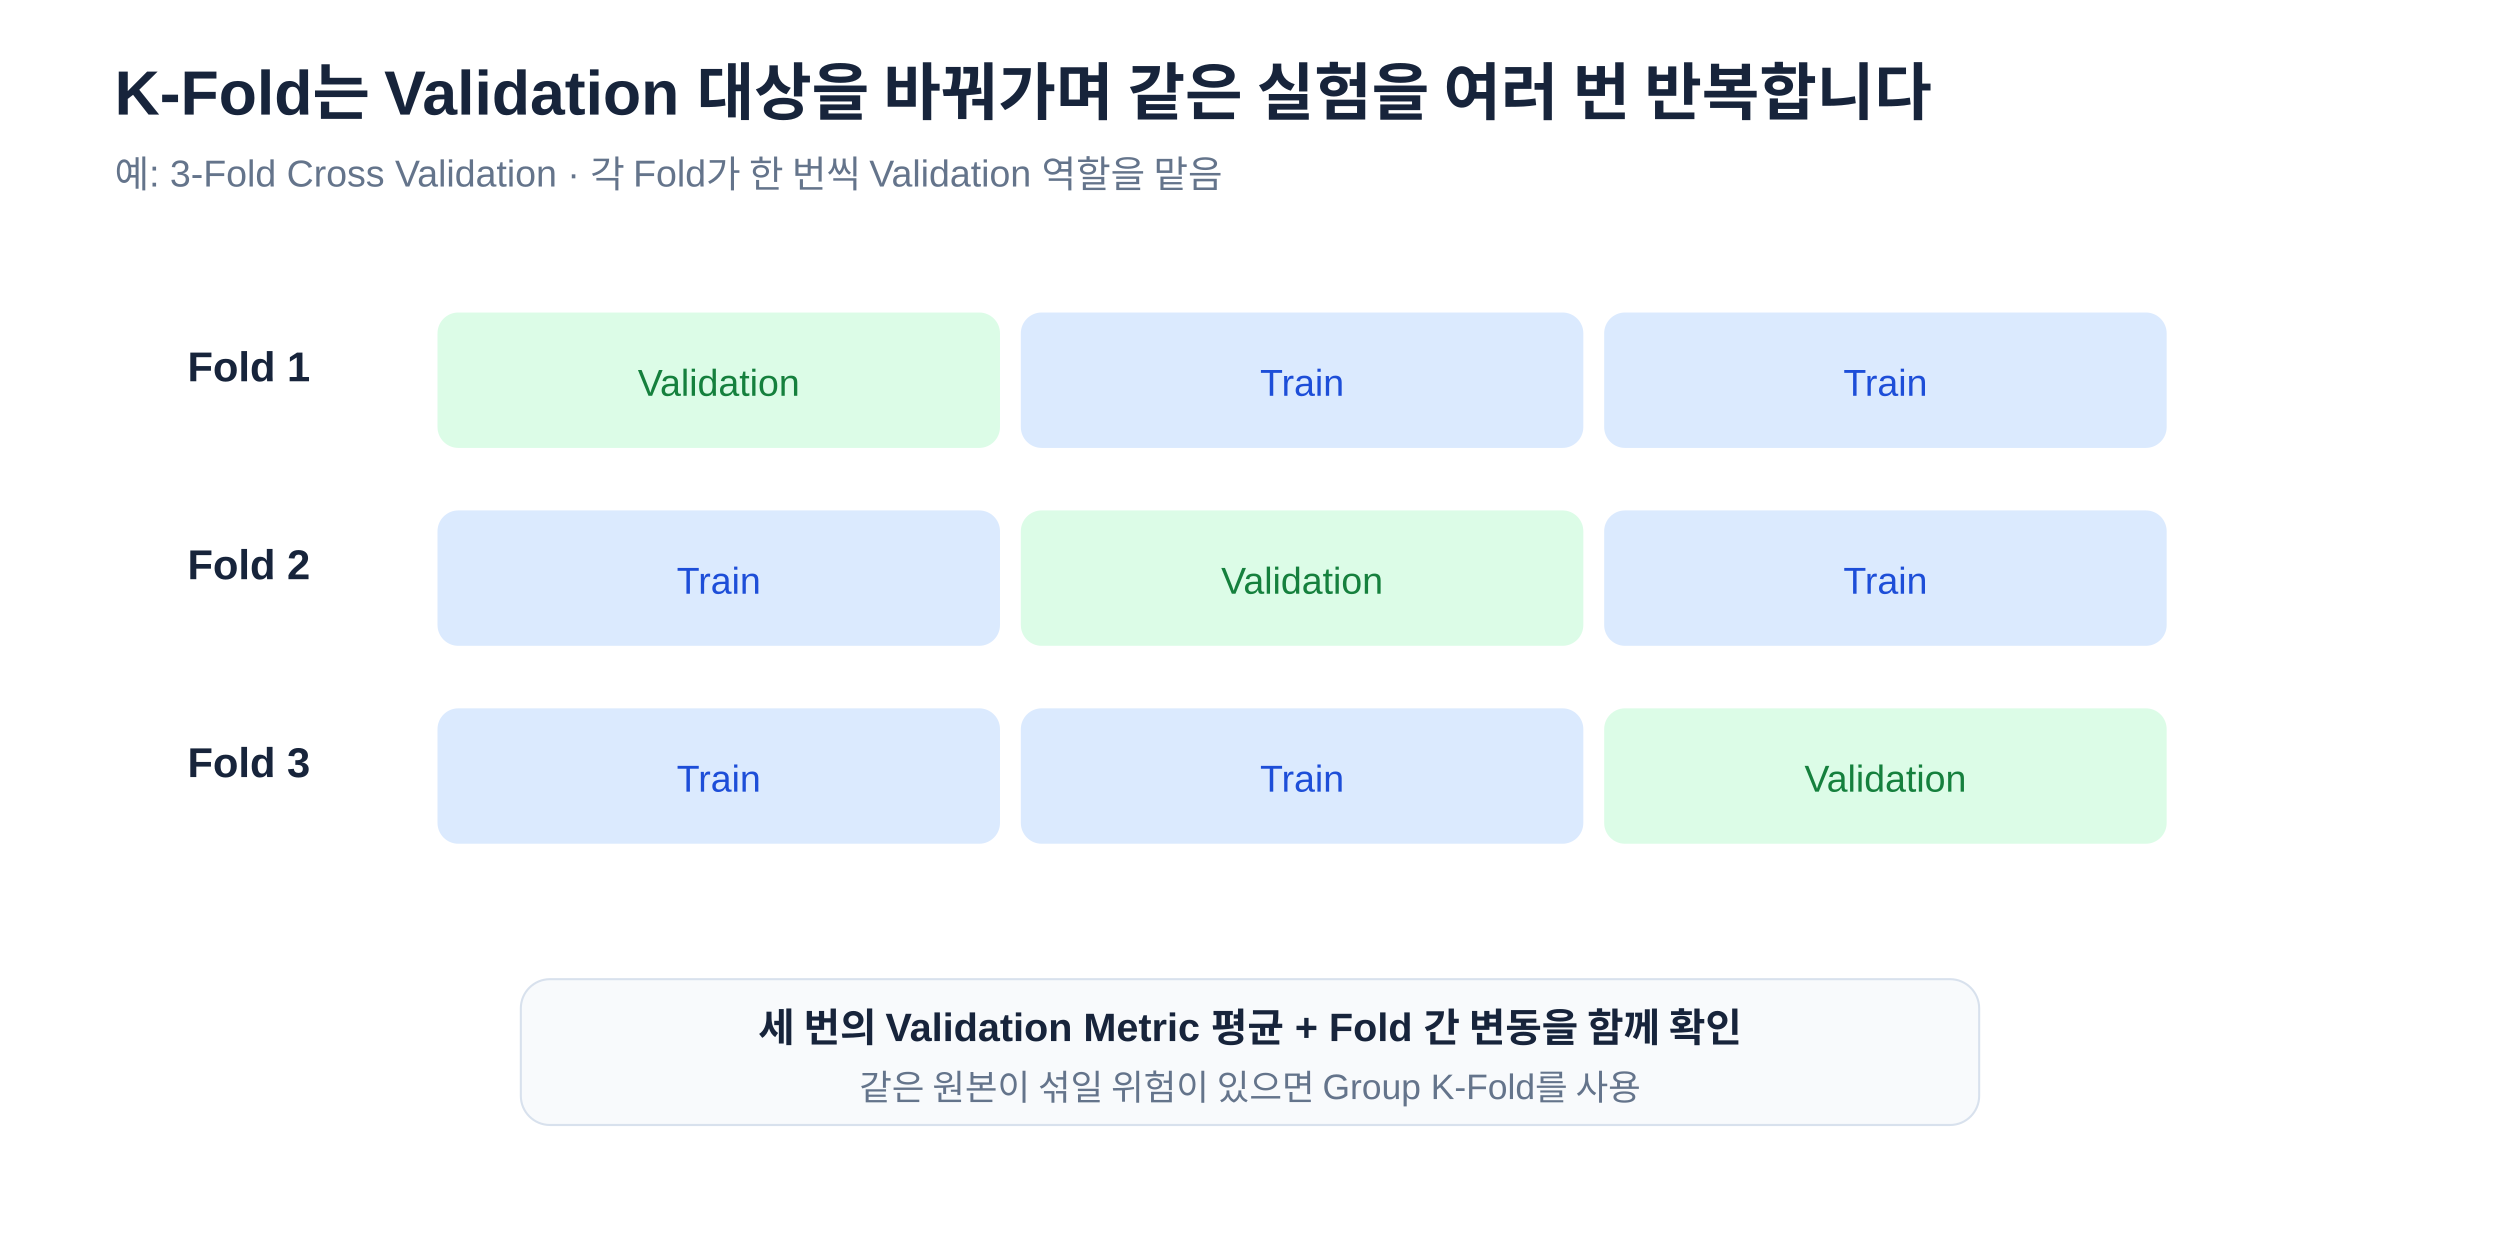
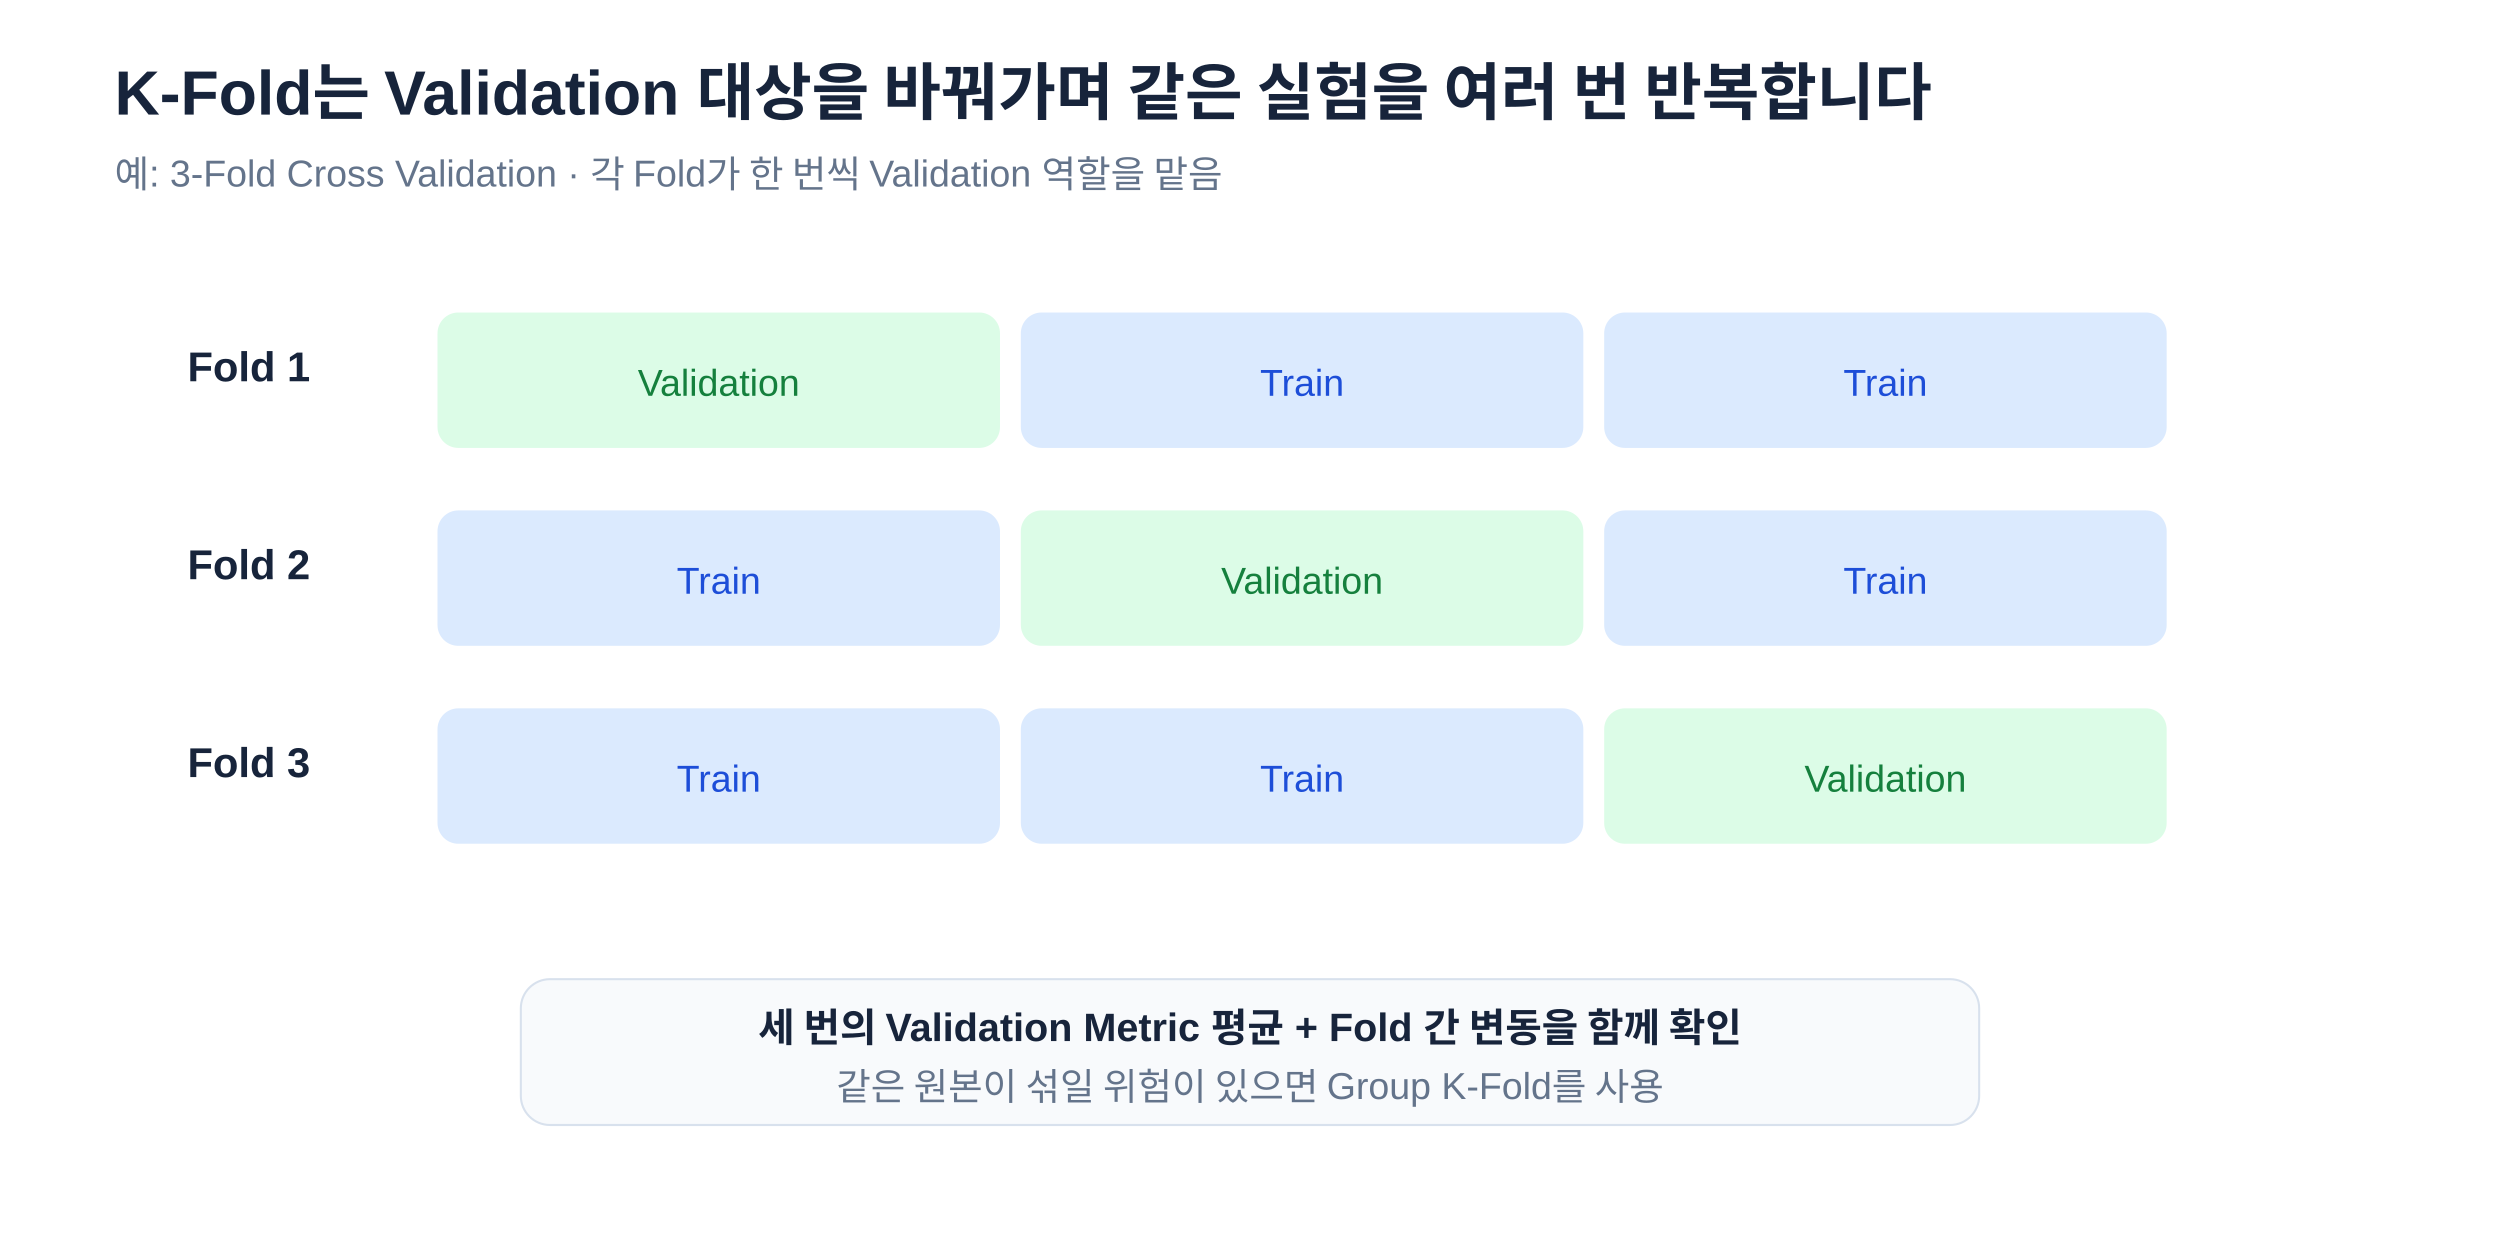
<svg xmlns="http://www.w3.org/2000/svg" viewBox="0 0 1200 600">
  <rect width="1200" height="600" fill="#fff" />
  <text x="55" y="55" font-family="Arial,sans-serif" font-size="30" font-weight="700" fill="#17243b">K-Fold는 Validation 대상을 바꿔가며 같은 실험을 여러 번 반복합니다</text>
  <text x="55" y="90" font-family="Arial,sans-serif" font-size="18" fill="#64748b">예: 3-Fold Cross Validation · 각 Fold가 한 번씩 Validation 역할을 맡음</text>
  <g font-family="Arial,sans-serif">
    <g transform="translate(90 150)">
      <text x="0" y="33" font-size="20" font-weight="700" fill="#17243b">Fold 1</text>
      <rect x="120" y="0" width="270" height="65" rx="10" fill="#dcfce7" />
      <rect x="400" y="0" width="270" height="65" rx="10" fill="#dbeafe" />
      <rect x="680" y="0" width="270" height="65" rx="10" fill="#dbeafe" />
      <text x="255" y="40" text-anchor="middle" font-size="18" fill="#15803d">Validation</text>
      <text x="535" y="40" text-anchor="middle" font-size="18" fill="#1d4ed8">Train</text>
      <text x="815" y="40" text-anchor="middle" font-size="18" fill="#1d4ed8">Train</text>
    </g>
    <g transform="translate(90 245)">
      <text x="0" y="33" font-size="20" font-weight="700" fill="#17243b">Fold 2</text>
      <rect x="120" y="0" width="270" height="65" rx="10" fill="#dbeafe" />
      <rect x="400" y="0" width="270" height="65" rx="10" fill="#dcfce7" />
      <rect x="680" y="0" width="270" height="65" rx="10" fill="#dbeafe" />
      <text x="255" y="40" text-anchor="middle" font-size="18" fill="#1d4ed8">Train</text>
      <text x="535" y="40" text-anchor="middle" font-size="18" fill="#15803d">Validation</text>
      <text x="815" y="40" text-anchor="middle" font-size="18" fill="#1d4ed8">Train</text>
    </g>
    <g transform="translate(90 340)">
      <text x="0" y="33" font-size="20" font-weight="700" fill="#17243b">Fold 3</text>
      <rect x="120" y="0" width="270" height="65" rx="10" fill="#dbeafe" />
      <rect x="400" y="0" width="270" height="65" rx="10" fill="#dbeafe" />
      <rect x="680" y="0" width="270" height="65" rx="10" fill="#dcfce7" />
      <text x="255" y="40" text-anchor="middle" font-size="18" fill="#1d4ed8">Train</text>
      <text x="535" y="40" text-anchor="middle" font-size="18" fill="#1d4ed8">Train</text>
      <text x="815" y="40" text-anchor="middle" font-size="18" fill="#15803d">Validation</text>
    </g>
    <rect x="250" y="470" width="700" height="70" rx="14" fill="#f8fafc" stroke="#d8e1ed" />
    <text x="600" y="500" text-anchor="middle" font-size="19" font-weight="700" fill="#17243b">세 번의 Validation Metric 평균 + Fold 간 변동을 함께 확인</text>
-     <text x="600" y="528" text-anchor="middle" font-size="17" fill="#64748b">같은 원본이 섞일 위험이 있으면 Group K-Fold를 사용</text>
+     <text x="600" y="528" text-anchor="middle" font-size="18" fill="#64748b">같은 원본이 섞일 위험이 있으면 Group K-Fold를 사용</text>
  </g>
</svg>
